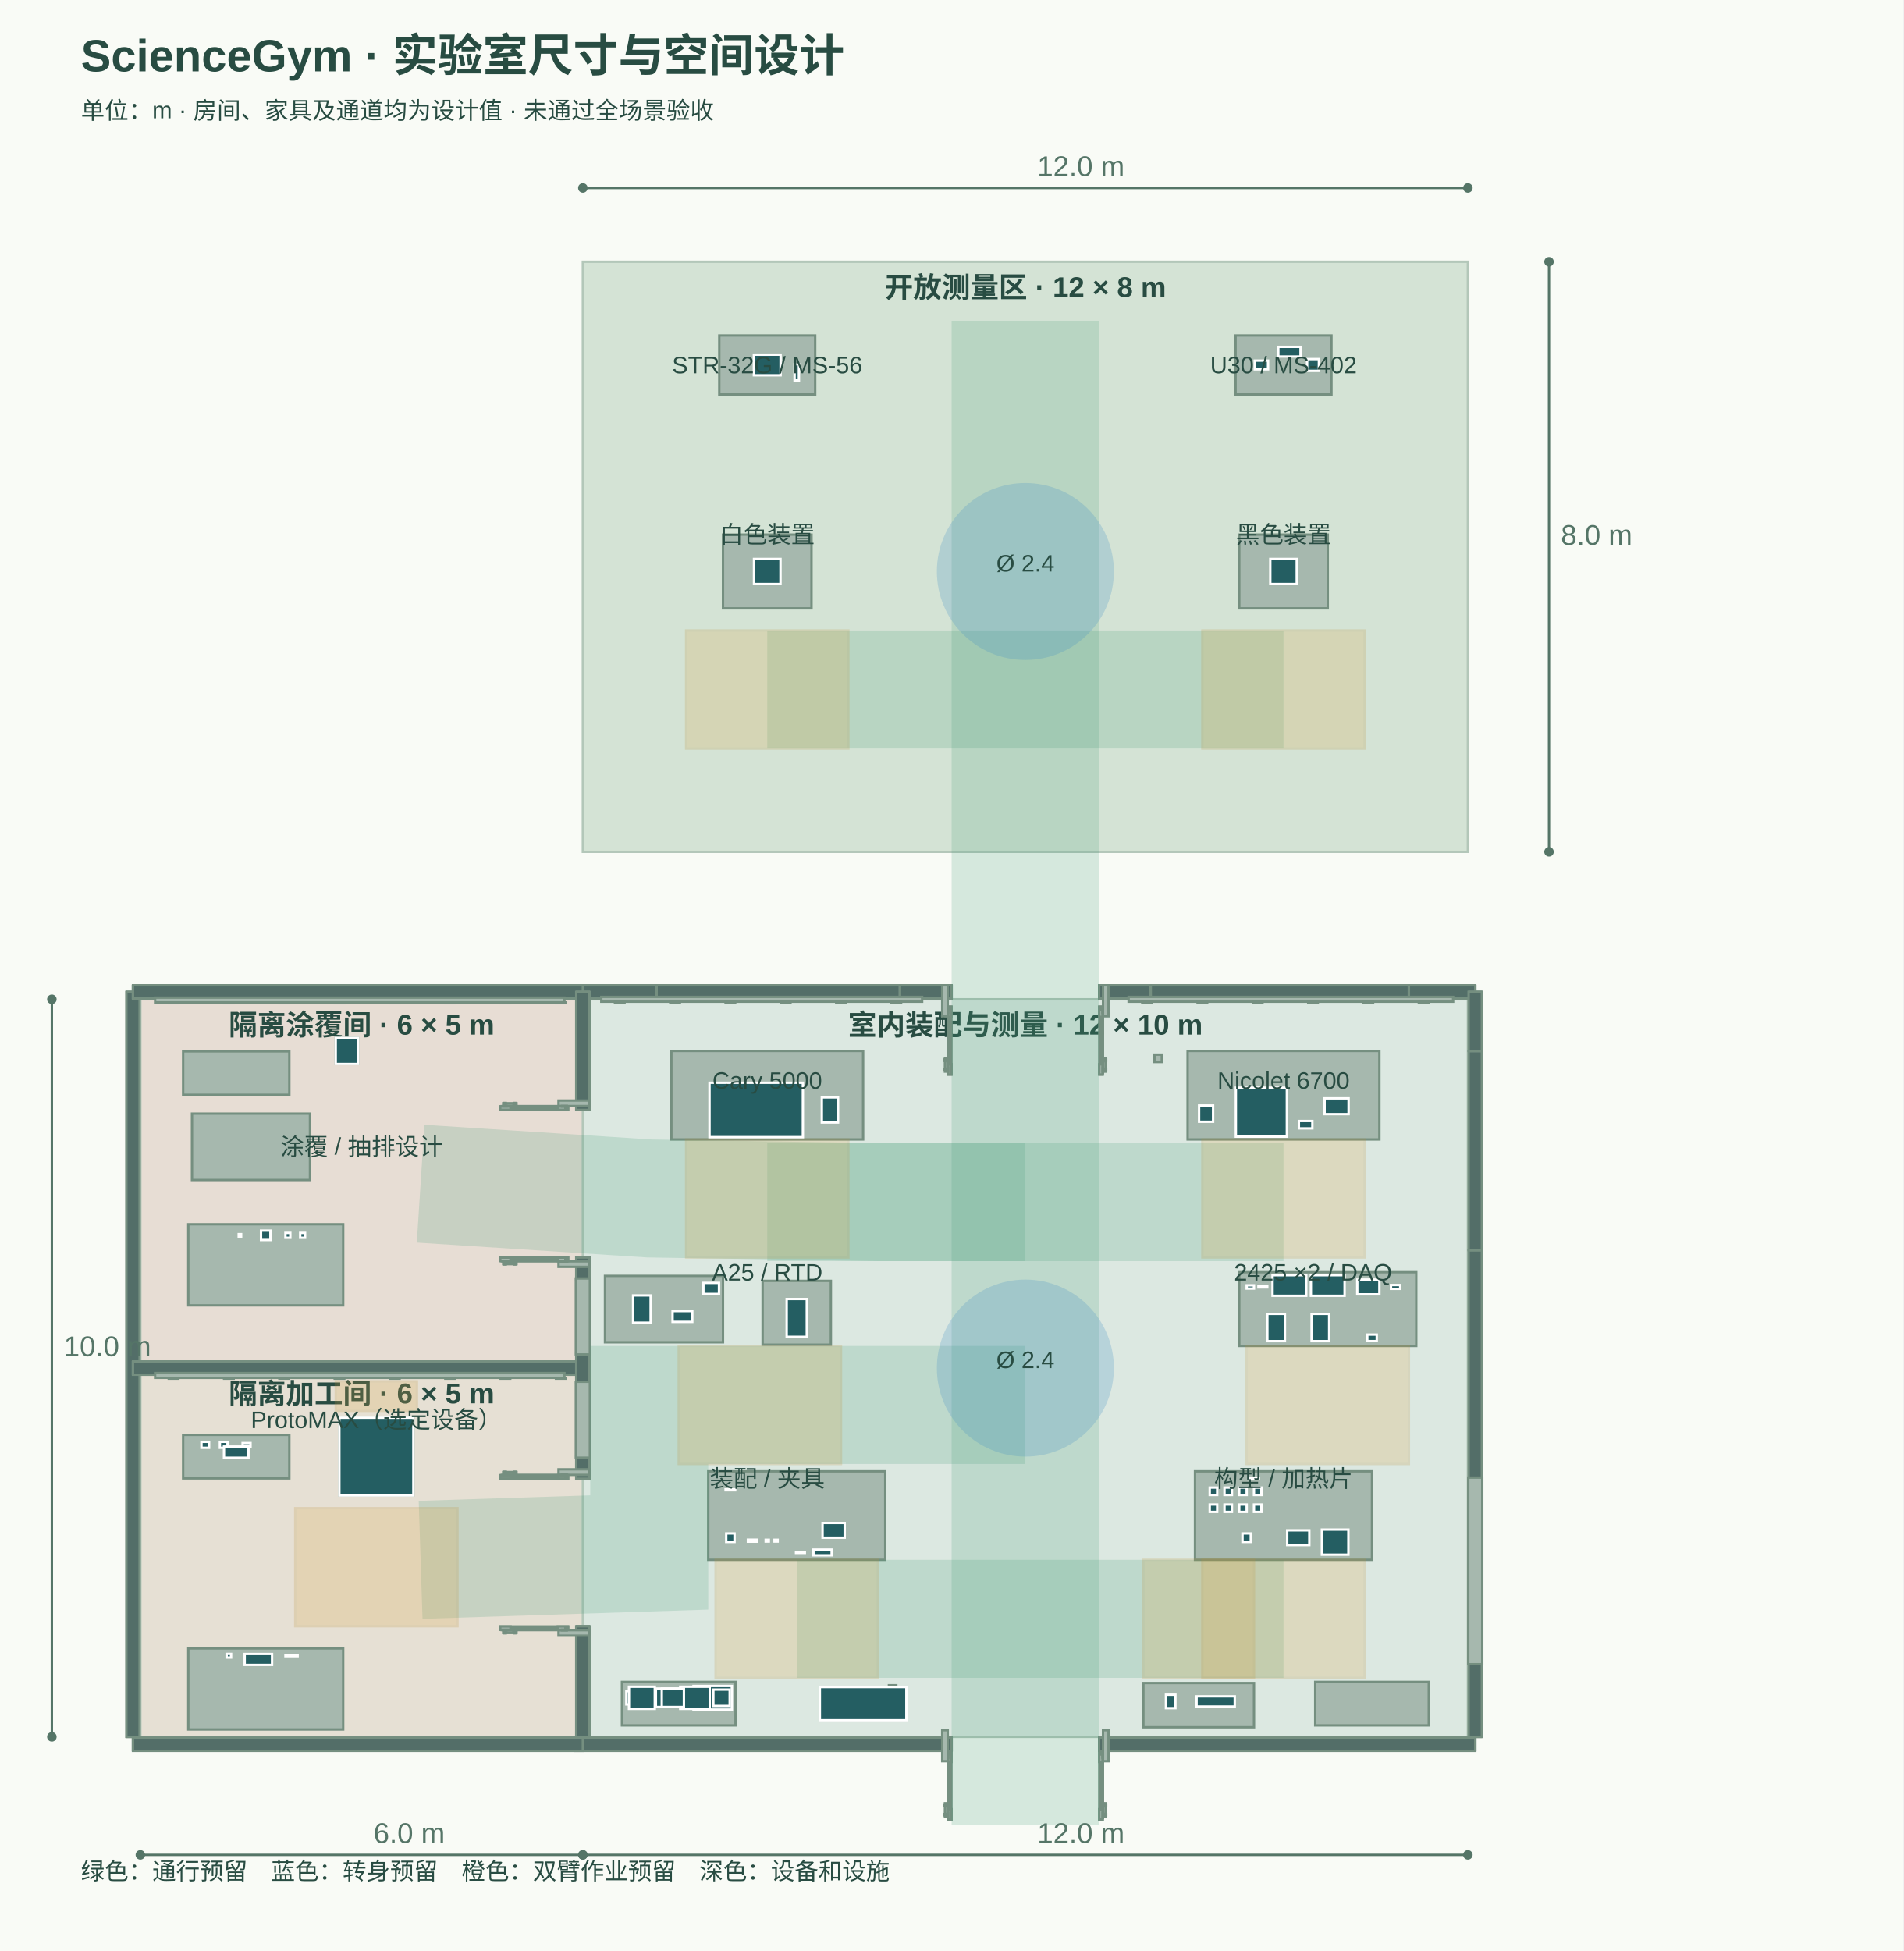
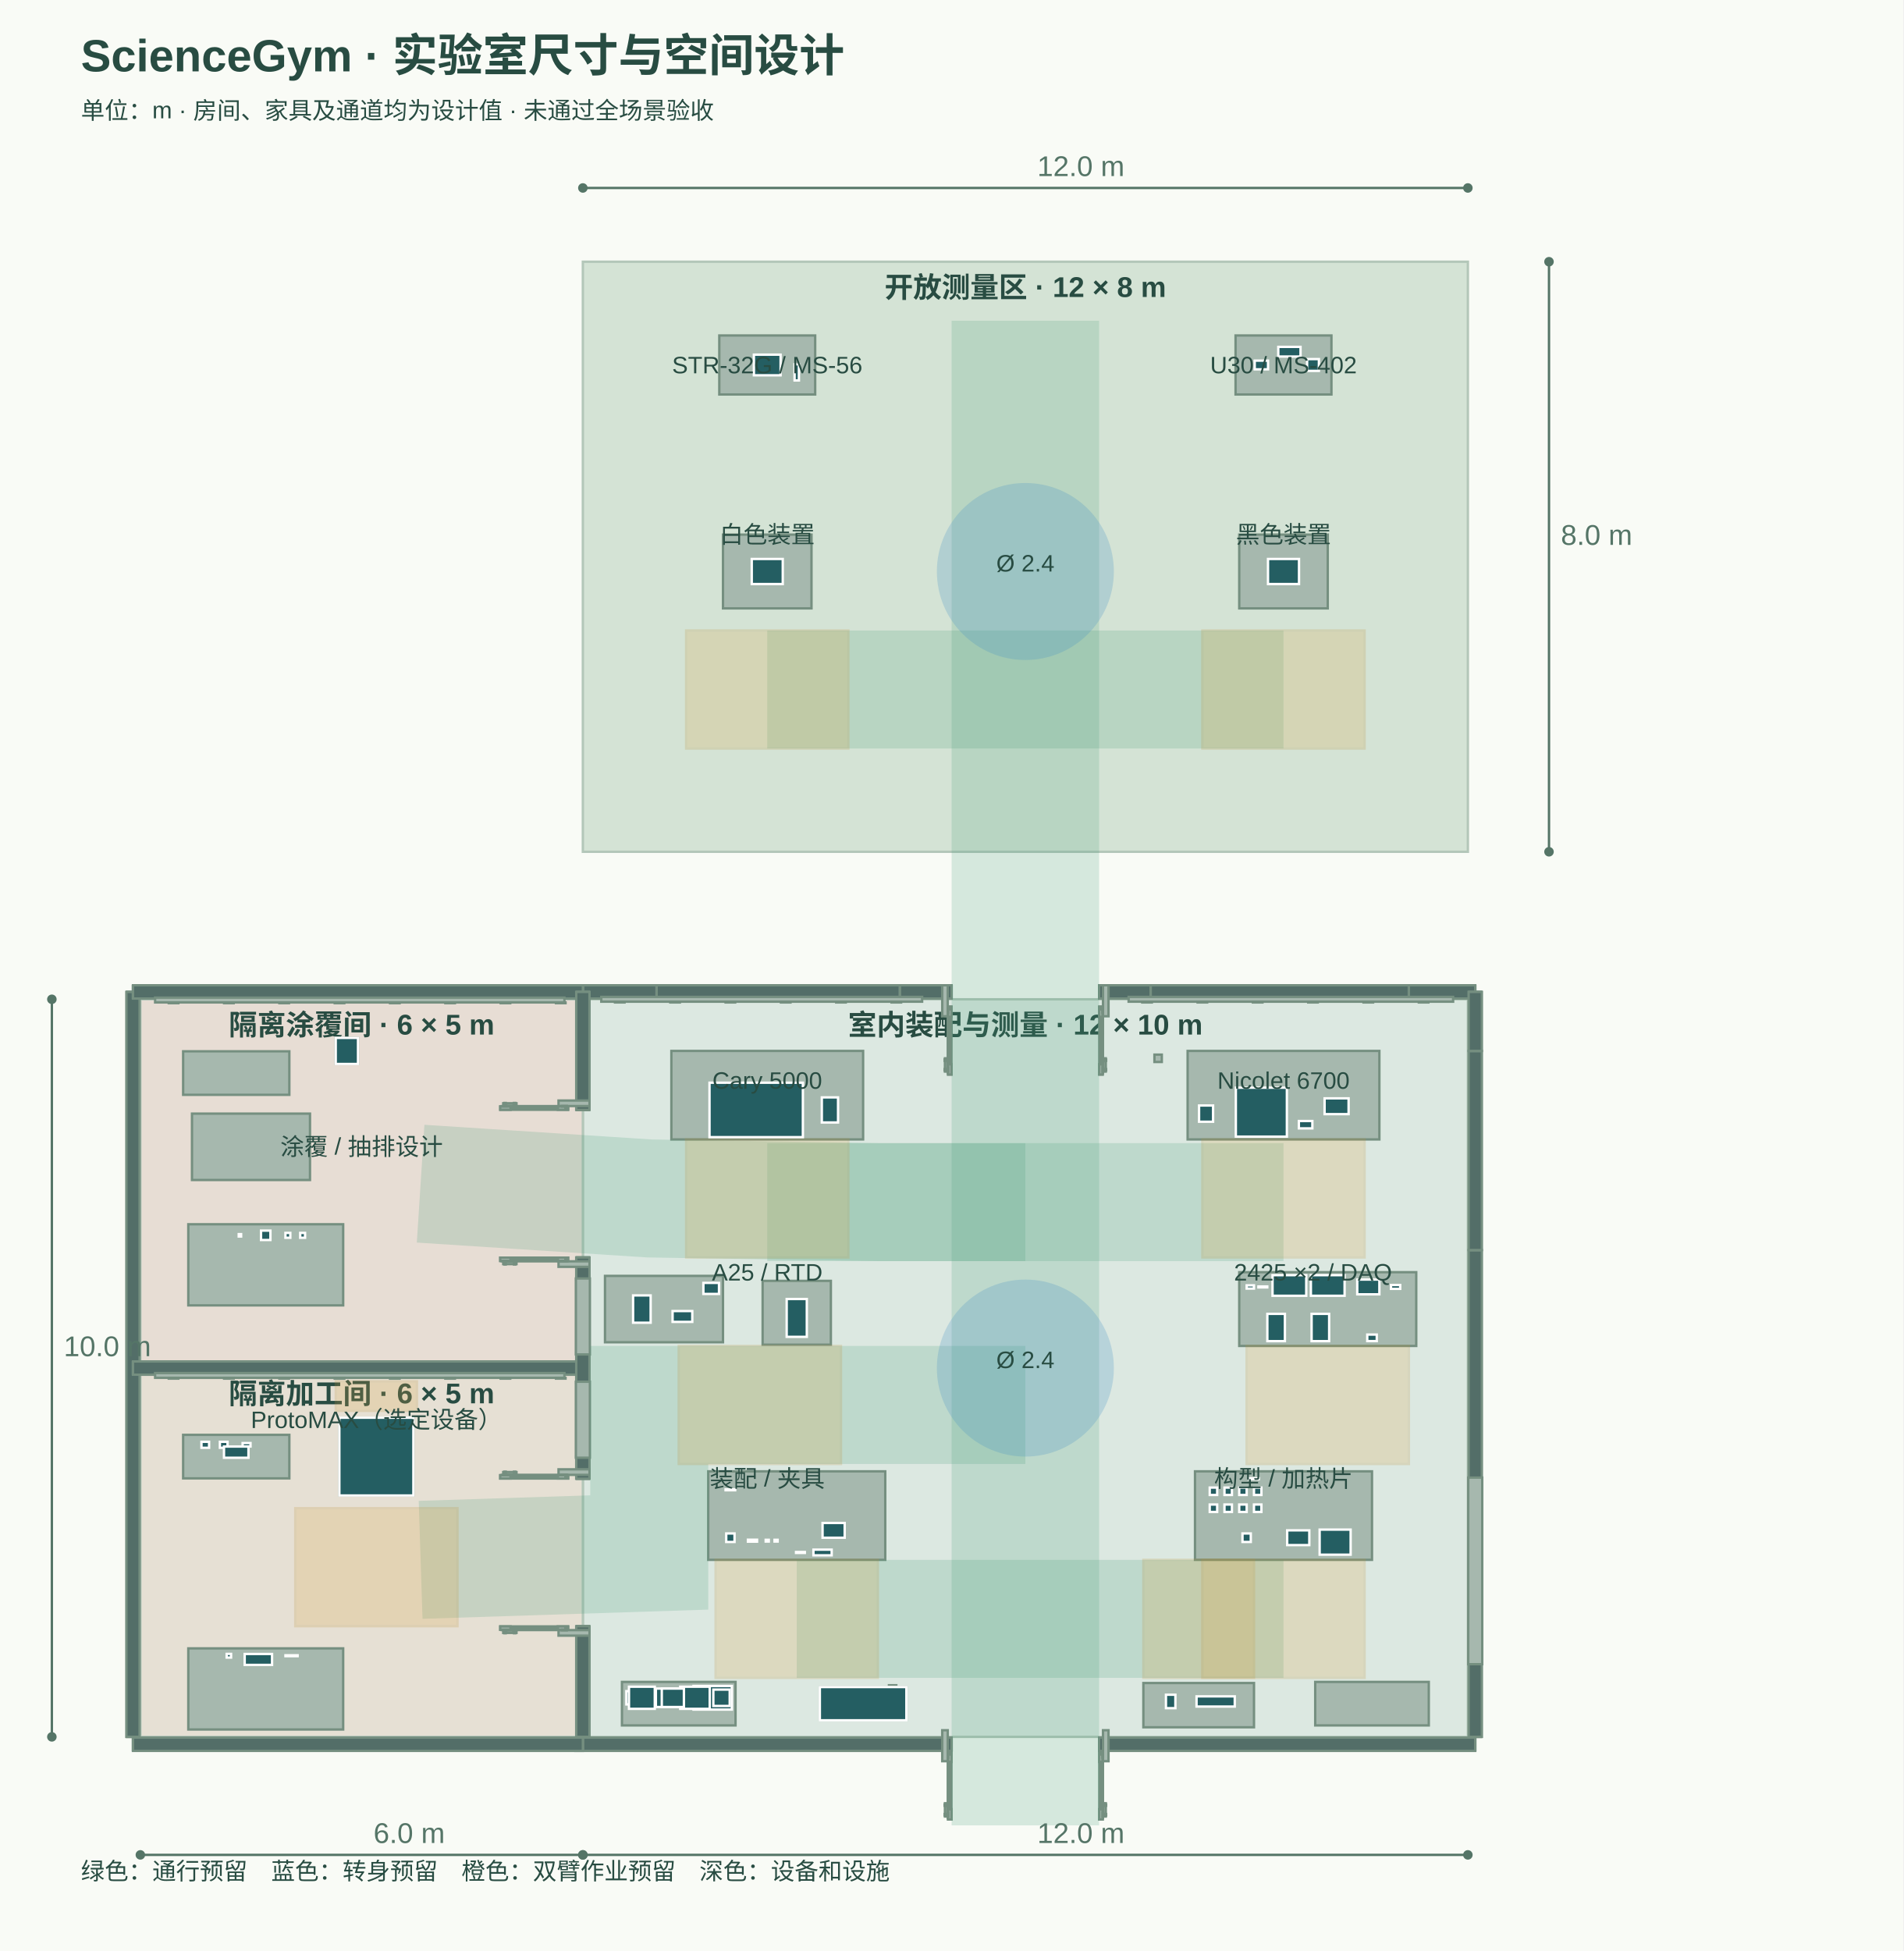
<svg xmlns="http://www.w3.org/2000/svg" width="800" height="820" viewBox="0 0 800 820">
  <rect width="800" height="820" fill="#f9fbf6" />
  <style>text{font-family:Arial,"Noto Sans CJK SC",sans-serif;fill:#284c42} .small{font-size:10px}.label{font-size:12px;font-weight:600}.dim{font-size:12px;fill:#557567}</style>
  <text x="34" y="30" font-size="19" font-weight="600">ScienceGym · 实验室尺寸与空间设计</text>
  <text x="34" y="50" class="small">单位：m · 房间、家具及通道均为设计值 · 未通过全场景验收</text>
  <rect x="245.00" y="420.00" width="372.00" height="310.00" fill="#dce8e1" stroke="#b3c7b9" opacity="1" />
  <text x="431.0" y="435" text-anchor="middle" class="label">室内装配与测量 · 12 × 10 m</text>
  <rect x="59.00" y="575.00" width="186.00" height="155.00" fill="#e6e0d4" stroke="#b3c7b9" opacity="1" />
  <text x="152.0" y="590" text-anchor="middle" class="label">隔离加工间 · 6 × 5 m</text>
  <rect x="59.00" y="420.00" width="186.00" height="155.00" fill="#e7ddd4" stroke="#b3c7b9" opacity="1" />
  <text x="152.0" y="435" text-anchor="middle" class="label">隔离涂覆间 · 6 × 5 m</text>
  <rect x="245.00" y="110.00" width="372.00" height="248.00" fill="#d4e3d5" stroke="#b3c7b9" opacity="1" />
  <text x="431.0" y="125" text-anchor="middle" class="label">开放测量区 · 12 × 8 m</text>
  <rect x="241.90" y="730.62" width="158.10" height="4.96" fill="#536e68" stroke="#758f80" opacity="1" />
  <rect x="241.90" y="730.62" width="158.10" height="4.96" fill="#536e68" stroke="#758f80" opacity="1" />
  <rect x="241.90" y="730.31" width="158.10" height="5.58" fill="#536e68" stroke="#758f80" opacity="1" />
  <rect x="462.00" y="730.62" width="158.10" height="4.96" fill="#536e68" stroke="#758f80" opacity="1" />
  <rect x="462.00" y="730.62" width="158.10" height="4.96" fill="#536e68" stroke="#758f80" opacity="1" />
  <rect x="462.00" y="730.31" width="158.10" height="5.58" fill="#536e68" stroke="#758f80" opacity="1" />
  <rect x="245.00" y="414.42" width="31.00" height="4.96" fill="#536e68" stroke="#758f80" opacity="1" />
  <rect x="245.00" y="414.42" width="31.00" height="4.96" fill="#536e68" stroke="#758f80" opacity="1" />
  <rect x="245.00" y="414.11" width="31.00" height="5.58" fill="#536e68" stroke="#758f80" opacity="1" />
  <rect x="276.00" y="414.42" width="102.30" height="4.96" fill="#536e68" stroke="#758f80" opacity="1" />
  <rect x="276.00" y="414.42" width="102.30" height="4.96" fill="#536e68" stroke="#758f80" opacity="1" />
  <rect x="276.00" y="414.11" width="102.30" height="5.58" fill="#536e68" stroke="#758f80" opacity="1" />
  <rect x="378.30" y="414.42" width="21.70" height="4.96" fill="#536e68" stroke="#758f80" opacity="1" />
  <rect x="378.30" y="414.42" width="21.70" height="4.96" fill="#536e68" stroke="#758f80" opacity="1" />
  <rect x="378.30" y="414.11" width="21.70" height="5.58" fill="#536e68" stroke="#758f80" opacity="1" />
  <rect x="462.00" y="414.42" width="21.70" height="4.96" fill="#536e68" stroke="#758f80" opacity="1" />
  <rect x="462.00" y="414.42" width="21.70" height="4.96" fill="#536e68" stroke="#758f80" opacity="1" />
  <rect x="462.00" y="414.11" width="21.70" height="5.58" fill="#536e68" stroke="#758f80" opacity="1" />
  <rect x="483.70" y="414.42" width="108.50" height="4.96" fill="#536e68" stroke="#758f80" opacity="1" />
  <rect x="483.70" y="414.42" width="108.50" height="4.96" fill="#536e68" stroke="#758f80" opacity="1" />
  <rect x="483.70" y="414.11" width="108.50" height="5.58" fill="#536e68" stroke="#758f80" opacity="1" />
  <rect x="592.20" y="414.42" width="27.90" height="4.96" fill="#536e68" stroke="#758f80" opacity="1" />
  <rect x="592.20" y="414.42" width="27.90" height="4.96" fill="#536e68" stroke="#758f80" opacity="1" />
  <rect x="592.20" y="414.11" width="27.90" height="5.58" fill="#536e68" stroke="#758f80" opacity="1" />
  <rect x="617.62" y="699.00" width="4.96" height="31.00" fill="#536e68" stroke="#758f80" opacity="1" />
  <rect x="617.62" y="699.00" width="4.96" height="31.00" fill="#536e68" stroke="#758f80" opacity="1" />
  <rect x="617.31" y="699.00" width="5.58" height="31.00" fill="#536e68" stroke="#758f80" opacity="1" />
  <rect x="617.62" y="621.50" width="4.96" height="77.50" fill="#536e68" stroke="#758f80" opacity="1" />
  <rect x="617.62" y="621.50" width="4.96" height="77.50" fill="#536e68" stroke="#758f80" opacity="1" />
  <rect x="617.31" y="621.50" width="5.58" height="77.50" fill="#536e68" stroke="#758f80" opacity="1" />
  <rect x="617.62" y="525.40" width="4.96" height="96.10" fill="#536e68" stroke="#758f80" opacity="1" />
  <rect x="617.62" y="525.40" width="4.96" height="96.10" fill="#536e68" stroke="#758f80" opacity="1" />
  <rect x="617.31" y="525.40" width="5.58" height="96.10" fill="#536e68" stroke="#758f80" opacity="1" />
  <rect x="617.62" y="441.70" width="4.96" height="83.70" fill="#536e68" stroke="#758f80" opacity="1" />
  <rect x="617.62" y="441.70" width="4.96" height="83.70" fill="#536e68" stroke="#758f80" opacity="1" />
  <rect x="617.31" y="441.70" width="5.58" height="83.70" fill="#536e68" stroke="#758f80" opacity="1" />
  <rect x="617.62" y="416.90" width="4.96" height="24.80" fill="#536e68" stroke="#758f80" opacity="1" />
  <rect x="617.62" y="416.90" width="4.96" height="24.80" fill="#536e68" stroke="#758f80" opacity="1" />
  <rect x="617.31" y="416.90" width="5.58" height="24.80" fill="#536e68" stroke="#758f80" opacity="1" />
  <rect x="617.78" y="621.50" width="4.65" height="77.50" fill="#a6b8ae" stroke="#758f80" opacity="1" />
  <rect x="617.78" y="697.45" width="4.65" height="1.55" fill="#a6b8ae" stroke="#758f80" opacity="1" />
  <rect x="617.78" y="659.48" width="4.65" height="1.55" fill="#a6b8ae" stroke="#758f80" opacity="1" />
  <rect x="617.78" y="621.50" width="4.65" height="1.55" fill="#a6b8ae" stroke="#758f80" opacity="1" />
  <rect x="617.70" y="697.05" width="4.81" height="0.37" fill="#a6b8ae" stroke="#758f80" opacity="1" />
  <rect x="617.70" y="623.08" width="4.81" height="0.37" fill="#a6b8ae" stroke="#758f80" opacity="1" />
  <rect x="617.70" y="622.89" width="4.81" height="74.71" fill="#a6b8ae" stroke="#758f80" opacity="1" />
  <rect x="619.91" y="622.59" width="0.37" height="75.33" fill="#a6b8ae" stroke="#758f80" opacity="1" />
  <rect x="617.15" y="621.03" width="5.89" height="78.43" fill="#a6b8ae" stroke="#758f80" opacity="1" />
  <rect x="53.42" y="416.90" width="4.96" height="313.10" fill="#536e68" stroke="#758f80" opacity="1" />
  <rect x="53.42" y="416.90" width="4.96" height="313.10" fill="#536e68" stroke="#758f80" opacity="1" />
  <rect x="53.11" y="416.90" width="5.58" height="313.10" fill="#536e68" stroke="#758f80" opacity="1" />
  <rect x="55.90" y="730.62" width="189.10" height="4.96" fill="#536e68" stroke="#758f80" opacity="1" />
  <rect x="55.90" y="730.62" width="189.10" height="4.96" fill="#536e68" stroke="#758f80" opacity="1" />
  <rect x="55.90" y="730.31" width="189.10" height="5.58" fill="#536e68" stroke="#758f80" opacity="1" />
  <rect x="55.90" y="414.42" width="189.10" height="4.96" fill="#536e68" stroke="#758f80" opacity="1" />
  <rect x="55.90" y="414.42" width="189.10" height="4.96" fill="#536e68" stroke="#758f80" opacity="1" />
  <rect x="55.90" y="414.11" width="189.10" height="5.58" fill="#536e68" stroke="#758f80" opacity="1" />
  <rect x="55.90" y="572.52" width="189.10" height="4.96" fill="#536e68" stroke="#758f80" opacity="1" />
  <rect x="55.90" y="572.52" width="189.10" height="4.96" fill="#536e68" stroke="#758f80" opacity="1" />
  <rect x="55.90" y="572.21" width="189.10" height="5.58" fill="#536e68" stroke="#758f80" opacity="1" />
  <rect x="242.52" y="683.50" width="4.96" height="46.50" fill="#536e68" stroke="#758f80" opacity="1" />
  <rect x="242.52" y="683.50" width="4.96" height="46.50" fill="#536e68" stroke="#758f80" opacity="1" />
  <rect x="242.21" y="683.50" width="5.58" height="46.50" fill="#536e68" stroke="#758f80" opacity="1" />
  <rect x="242.52" y="612.20" width="4.96" height="9.30" fill="#536e68" stroke="#758f80" opacity="1" />
  <rect x="242.52" y="612.20" width="4.96" height="9.30" fill="#536e68" stroke="#758f80" opacity="1" />
  <rect x="242.21" y="612.20" width="5.58" height="9.30" fill="#536e68" stroke="#758f80" opacity="1" />
  <rect x="242.52" y="581.20" width="4.96" height="31.00" fill="#536e68" stroke="#758f80" opacity="1" />
  <rect x="242.52" y="581.20" width="4.96" height="31.00" fill="#536e68" stroke="#758f80" opacity="1" />
  <rect x="242.21" y="581.20" width="5.58" height="31.00" fill="#536e68" stroke="#758f80" opacity="1" />
  <rect x="242.52" y="568.80" width="4.96" height="12.40" fill="#536e68" stroke="#758f80" opacity="1" />
  <rect x="242.52" y="568.80" width="4.96" height="12.40" fill="#536e68" stroke="#758f80" opacity="1" />
  <rect x="242.21" y="568.80" width="5.58" height="12.40" fill="#536e68" stroke="#758f80" opacity="1" />
  <rect x="242.52" y="537.80" width="4.96" height="31.00" fill="#536e68" stroke="#758f80" opacity="1" />
  <rect x="242.52" y="537.80" width="4.96" height="31.00" fill="#536e68" stroke="#758f80" opacity="1" />
  <rect x="242.21" y="537.80" width="5.58" height="31.00" fill="#536e68" stroke="#758f80" opacity="1" />
  <rect x="242.52" y="528.50" width="4.96" height="9.30" fill="#536e68" stroke="#758f80" opacity="1" />
  <rect x="242.52" y="528.50" width="4.96" height="9.30" fill="#536e68" stroke="#758f80" opacity="1" />
  <rect x="242.21" y="528.50" width="5.58" height="9.30" fill="#536e68" stroke="#758f80" opacity="1" />
  <rect x="242.68" y="581.20" width="4.65" height="31.00" fill="#a6b8ae" stroke="#758f80" opacity="1" />
  <rect x="242.68" y="610.65" width="4.65" height="1.55" fill="#a6b8ae" stroke="#758f80" opacity="1" />
  <rect x="242.68" y="595.92" width="4.65" height="1.55" fill="#a6b8ae" stroke="#758f80" opacity="1" />
  <rect x="242.68" y="581.20" width="4.65" height="1.55" fill="#a6b8ae" stroke="#758f80" opacity="1" />
  <rect x="242.60" y="610.25" width="4.80" height="0.37" fill="#a6b8ae" stroke="#758f80" opacity="1" />
  <rect x="242.60" y="582.78" width="4.80" height="0.37" fill="#a6b8ae" stroke="#758f80" opacity="1" />
  <rect x="242.60" y="582.60" width="4.80" height="28.21" fill="#a6b8ae" stroke="#758f80" opacity="1" />
  <rect x="244.81" y="582.28" width="0.37" height="28.83" fill="#a6b8ae" stroke="#758f80" opacity="1" />
  <rect x="242.06" y="580.74" width="5.89" height="31.93" fill="#a6b8ae" stroke="#758f80" opacity="1" />
  <rect x="242.68" y="537.80" width="4.65" height="31.00" fill="#a6b8ae" stroke="#758f80" opacity="1" />
  <rect x="242.68" y="567.25" width="4.65" height="1.55" fill="#a6b8ae" stroke="#758f80" opacity="1" />
  <rect x="242.68" y="552.52" width="4.65" height="1.55" fill="#a6b8ae" stroke="#758f80" opacity="1" />
  <rect x="242.68" y="537.80" width="4.65" height="1.55" fill="#a6b8ae" stroke="#758f80" opacity="1" />
  <rect x="242.60" y="566.85" width="4.80" height="0.37" fill="#a6b8ae" stroke="#758f80" opacity="1" />
  <rect x="242.60" y="539.38" width="4.80" height="0.37" fill="#a6b8ae" stroke="#758f80" opacity="1" />
  <rect x="242.60" y="539.19" width="4.80" height="28.21" fill="#a6b8ae" stroke="#758f80" opacity="1" />
  <rect x="244.81" y="538.88" width="0.37" height="28.83" fill="#a6b8ae" stroke="#758f80" opacity="1" />
  <rect x="242.06" y="537.34" width="5.89" height="31.93" fill="#a6b8ae" stroke="#758f80" opacity="1" />
  <rect x="242.52" y="416.90" width="4.96" height="49.60" fill="#536e68" stroke="#758f80" opacity="1" />
  <rect x="242.52" y="416.90" width="4.96" height="49.60" fill="#536e68" stroke="#758f80" opacity="1" />
  <rect x="242.21" y="416.90" width="5.58" height="49.60" fill="#536e68" stroke="#758f80" opacity="1" />
  <rect x="396.05" y="727.21" width="2.32" height="13.02" fill="#a6b8ae" stroke="#758f80" opacity="1" />
  <rect x="398.53" y="736.20" width="1.39" height="28.52" fill="#a6b8ae" stroke="#758f80" opacity="1" />
  <rect x="398.53" y="760.38" width="1.39" height="4.34" fill="#a6b8ae" stroke="#758f80" opacity="1" />
  <rect x="398.53" y="736.20" width="1.39" height="4.34" fill="#a6b8ae" stroke="#758f80" opacity="1" />
  <rect x="399.04" y="740.54" width="0.37" height="19.84" fill="#a6b8ae" stroke="#758f80" opacity="1" />
  <rect x="398.64" y="736.60" width="0.74" height="0.74" fill="#a6b8ae" stroke="#758f80" opacity="1" />
  <rect x="398.39" y="736.74" width="0.12" height="2.01" fill="#a6b8ae" stroke="#758f80" opacity="1" />
  <rect x="398.64" y="736.60" width="0.74" height="0.74" fill="#a6b8ae" stroke="#758f80" opacity="1" />
  <rect x="398.39" y="736.74" width="0.12" height="2.01" fill="#a6b8ae" stroke="#758f80" opacity="1" />
  <rect x="397.19" y="757.90" width="1.09" height="5.58" fill="#a6b8ae" stroke="#758f80" opacity="1" />
  <rect x="398.30" y="757.99" width="0.19" height="1.36" fill="#a6b8ae" stroke="#758f80" opacity="1" />
  <rect x="397.06" y="758.40" width="1.24" height="0.56" fill="#a6b8ae" stroke="#758f80" opacity="1" />
  <rect x="398.30" y="762.02" width="0.19" height="1.36" fill="#a6b8ae" stroke="#758f80" opacity="1" />
  <rect x="397.06" y="762.43" width="1.24" height="0.56" fill="#a6b8ae" stroke="#758f80" opacity="1" />
  <rect x="398.39" y="736.82" width="0.12" height="27.28" fill="#a6b8ae" stroke="#758f80" opacity="1" />
  <rect x="463.63" y="727.21" width="2.32" height="13.02" fill="#a6b8ae" stroke="#758f80" opacity="1" />
  <rect x="462.08" y="736.20" width="1.39" height="28.52" fill="#a6b8ae" stroke="#758f80" opacity="1" />
  <rect x="462.08" y="760.38" width="1.39" height="4.34" fill="#a6b8ae" stroke="#758f80" opacity="1" />
  <rect x="462.08" y="736.20" width="1.39" height="4.34" fill="#a6b8ae" stroke="#758f80" opacity="1" />
  <rect x="462.59" y="740.54" width="0.37" height="19.84" fill="#a6b8ae" stroke="#758f80" opacity="1" />
  <rect x="462.62" y="736.60" width="0.74" height="0.74" fill="#a6b8ae" stroke="#758f80" opacity="1" />
  <rect x="463.49" y="736.74" width="0.12" height="2.01" fill="#a6b8ae" stroke="#758f80" opacity="1" />
  <rect x="462.62" y="736.60" width="0.74" height="0.74" fill="#a6b8ae" stroke="#758f80" opacity="1" />
  <rect x="463.49" y="736.74" width="0.12" height="2.01" fill="#a6b8ae" stroke="#758f80" opacity="1" />
  <rect x="463.72" y="757.90" width="1.09" height="5.58" fill="#a6b8ae" stroke="#758f80" opacity="1" />
  <rect x="463.52" y="757.99" width="0.19" height="1.36" fill="#a6b8ae" stroke="#758f80" opacity="1" />
  <rect x="463.71" y="758.40" width="1.24" height="0.56" fill="#a6b8ae" stroke="#758f80" opacity="1" />
  <rect x="463.52" y="762.02" width="0.19" height="1.36" fill="#a6b8ae" stroke="#758f80" opacity="1" />
  <rect x="463.71" y="762.43" width="1.24" height="0.56" fill="#a6b8ae" stroke="#758f80" opacity="1" />
  <rect x="463.49" y="736.82" width="0.12" height="27.28" fill="#a6b8ae" stroke="#758f80" opacity="1" />
  <rect x="396.05" y="414.11" width="2.32" height="13.02" fill="#a6b8ae" stroke="#758f80" opacity="1" />
  <rect x="398.53" y="423.10" width="1.39" height="28.52" fill="#a6b8ae" stroke="#758f80" opacity="1" />
  <rect x="398.53" y="447.28" width="1.39" height="4.34" fill="#a6b8ae" stroke="#758f80" opacity="1" />
  <rect x="398.53" y="423.10" width="1.39" height="4.34" fill="#a6b8ae" stroke="#758f80" opacity="1" />
  <rect x="399.04" y="427.44" width="0.37" height="19.84" fill="#a6b8ae" stroke="#758f80" opacity="1" />
  <rect x="398.64" y="423.50" width="0.74" height="0.74" fill="#a6b8ae" stroke="#758f80" opacity="1" />
  <rect x="398.39" y="423.64" width="0.12" height="2.02" fill="#a6b8ae" stroke="#758f80" opacity="1" />
  <rect x="398.64" y="423.50" width="0.74" height="0.74" fill="#a6b8ae" stroke="#758f80" opacity="1" />
  <rect x="398.39" y="423.64" width="0.12" height="2.02" fill="#a6b8ae" stroke="#758f80" opacity="1" />
  <rect x="397.19" y="444.80" width="1.09" height="5.58" fill="#a6b8ae" stroke="#758f80" opacity="1" />
  <rect x="398.30" y="444.89" width="0.19" height="1.36" fill="#a6b8ae" stroke="#758f80" opacity="1" />
  <rect x="397.06" y="445.30" width="1.24" height="0.56" fill="#a6b8ae" stroke="#758f80" opacity="1" />
  <rect x="398.30" y="448.92" width="0.19" height="1.36" fill="#a6b8ae" stroke="#758f80" opacity="1" />
  <rect x="397.06" y="449.33" width="1.24" height="0.56" fill="#a6b8ae" stroke="#758f80" opacity="1" />
  <rect x="398.39" y="423.72" width="0.12" height="27.28" fill="#a6b8ae" stroke="#758f80" opacity="1" />
  <rect x="463.63" y="414.11" width="2.32" height="13.02" fill="#a6b8ae" stroke="#758f80" opacity="1" />
  <rect x="462.08" y="423.10" width="1.39" height="28.52" fill="#a6b8ae" stroke="#758f80" opacity="1" />
  <rect x="462.08" y="447.28" width="1.39" height="4.34" fill="#a6b8ae" stroke="#758f80" opacity="1" />
  <rect x="462.08" y="423.10" width="1.39" height="4.34" fill="#a6b8ae" stroke="#758f80" opacity="1" />
  <rect x="462.59" y="427.44" width="0.37" height="19.84" fill="#a6b8ae" stroke="#758f80" opacity="1" />
  <rect x="462.62" y="423.50" width="0.74" height="0.74" fill="#a6b8ae" stroke="#758f80" opacity="1" />
  <rect x="463.49" y="423.64" width="0.12" height="2.02" fill="#a6b8ae" stroke="#758f80" opacity="1" />
  <rect x="462.62" y="423.50" width="0.74" height="0.74" fill="#a6b8ae" stroke="#758f80" opacity="1" />
  <rect x="463.49" y="423.64" width="0.12" height="2.02" fill="#a6b8ae" stroke="#758f80" opacity="1" />
  <rect x="463.72" y="444.80" width="1.09" height="5.58" fill="#a6b8ae" stroke="#758f80" opacity="1" />
  <rect x="463.52" y="444.89" width="0.19" height="1.36" fill="#a6b8ae" stroke="#758f80" opacity="1" />
  <rect x="463.71" y="445.30" width="1.24" height="0.56" fill="#a6b8ae" stroke="#758f80" opacity="1" />
  <rect x="463.52" y="448.92" width="0.19" height="1.36" fill="#a6b8ae" stroke="#758f80" opacity="1" />
  <rect x="463.71" y="449.33" width="1.24" height="0.56" fill="#a6b8ae" stroke="#758f80" opacity="1" />
  <rect x="463.49" y="423.72" width="0.12" height="27.28" fill="#a6b8ae" stroke="#758f80" opacity="1" />
  <rect x="234.77" y="685.13" width="13.02" height="2.33" fill="#a6b8ae" stroke="#758f80" opacity="1" />
  <rect x="210.28" y="683.58" width="28.52" height="1.39" fill="#a6b8ae" stroke="#758f80" opacity="1" />
  <rect x="210.28" y="683.58" width="4.34" height="1.39" fill="#a6b8ae" stroke="#758f80" opacity="1" />
  <rect x="234.46" y="683.58" width="4.34" height="1.39" fill="#a6b8ae" stroke="#758f80" opacity="1" />
  <rect x="214.62" y="684.09" width="19.84" height="0.37" fill="#a6b8ae" stroke="#758f80" opacity="1" />
  <rect x="237.65" y="684.12" width="0.74" height="0.74" fill="#a6b8ae" stroke="#758f80" opacity="1" />
  <rect x="236.24" y="684.99" width="2.01" height="0.12" fill="#a6b8ae" stroke="#758f80" opacity="1" />
  <rect x="237.65" y="684.12" width="0.74" height="0.74" fill="#a6b8ae" stroke="#758f80" opacity="1" />
  <rect x="236.24" y="684.99" width="2.01" height="0.12" fill="#a6b8ae" stroke="#758f80" opacity="1" />
  <rect x="211.52" y="685.22" width="5.58" height="1.09" fill="#a6b8ae" stroke="#758f80" opacity="1" />
  <rect x="215.64" y="685.02" width="1.36" height="0.19" fill="#a6b8ae" stroke="#758f80" opacity="1" />
  <rect x="216.05" y="685.21" width="0.56" height="1.24" fill="#a6b8ae" stroke="#758f80" opacity="1" />
  <rect x="211.61" y="685.02" width="1.36" height="0.19" fill="#a6b8ae" stroke="#758f80" opacity="1" />
  <rect x="212.02" y="685.21" width="0.56" height="1.24" fill="#a6b8ae" stroke="#758f80" opacity="1" />
  <rect x="210.90" y="684.99" width="27.28" height="0.12" fill="#a6b8ae" stroke="#758f80" opacity="1" />
  <rect x="234.77" y="617.55" width="13.02" height="2.33" fill="#a6b8ae" stroke="#758f80" opacity="1" />
  <rect x="210.28" y="620.03" width="28.52" height="1.39" fill="#a6b8ae" stroke="#758f80" opacity="1" />
  <rect x="210.28" y="620.03" width="4.34" height="1.39" fill="#a6b8ae" stroke="#758f80" opacity="1" />
  <rect x="234.46" y="620.03" width="4.34" height="1.39" fill="#a6b8ae" stroke="#758f80" opacity="1" />
  <rect x="214.62" y="620.54" width="19.84" height="0.37" fill="#a6b8ae" stroke="#758f80" opacity="1" />
  <rect x="237.65" y="620.14" width="0.74" height="0.74" fill="#a6b8ae" stroke="#758f80" opacity="1" />
  <rect x="236.24" y="619.89" width="2.01" height="0.12" fill="#a6b8ae" stroke="#758f80" opacity="1" />
  <rect x="237.65" y="620.14" width="0.74" height="0.74" fill="#a6b8ae" stroke="#758f80" opacity="1" />
  <rect x="236.24" y="619.89" width="2.01" height="0.12" fill="#a6b8ae" stroke="#758f80" opacity="1" />
  <rect x="211.52" y="618.69" width="5.58" height="1.09" fill="#a6b8ae" stroke="#758f80" opacity="1" />
  <rect x="215.64" y="619.79" width="1.36" height="0.19" fill="#a6b8ae" stroke="#758f80" opacity="1" />
  <rect x="216.05" y="618.55" width="0.56" height="1.24" fill="#a6b8ae" stroke="#758f80" opacity="1" />
  <rect x="211.61" y="619.79" width="1.36" height="0.19" fill="#a6b8ae" stroke="#758f80" opacity="1" />
  <rect x="212.02" y="618.55" width="0.56" height="1.24" fill="#a6b8ae" stroke="#758f80" opacity="1" />
  <rect x="210.90" y="619.89" width="27.28" height="0.12" fill="#a6b8ae" stroke="#758f80" opacity="1" />
  <rect x="234.77" y="530.13" width="13.02" height="2.32" fill="#a6b8ae" stroke="#758f80" opacity="1" />
  <rect x="210.28" y="528.58" width="28.52" height="1.39" fill="#a6b8ae" stroke="#758f80" opacity="1" />
  <rect x="210.28" y="528.58" width="4.34" height="1.39" fill="#a6b8ae" stroke="#758f80" opacity="1" />
  <rect x="234.46" y="528.58" width="4.34" height="1.39" fill="#a6b8ae" stroke="#758f80" opacity="1" />
  <rect x="214.62" y="529.09" width="19.84" height="0.37" fill="#a6b8ae" stroke="#758f80" opacity="1" />
  <rect x="237.65" y="529.12" width="0.74" height="0.74" fill="#a6b8ae" stroke="#758f80" opacity="1" />
  <rect x="236.24" y="529.99" width="2.01" height="0.12" fill="#a6b8ae" stroke="#758f80" opacity="1" />
  <rect x="237.65" y="529.12" width="0.74" height="0.74" fill="#a6b8ae" stroke="#758f80" opacity="1" />
  <rect x="236.24" y="529.99" width="2.01" height="0.12" fill="#a6b8ae" stroke="#758f80" opacity="1" />
  <rect x="211.52" y="530.22" width="5.58" height="1.09" fill="#a6b8ae" stroke="#758f80" opacity="1" />
  <rect x="215.64" y="530.02" width="1.36" height="0.19" fill="#a6b8ae" stroke="#758f80" opacity="1" />
  <rect x="216.05" y="530.21" width="0.56" height="1.24" fill="#a6b8ae" stroke="#758f80" opacity="1" />
  <rect x="211.61" y="530.02" width="1.36" height="0.19" fill="#a6b8ae" stroke="#758f80" opacity="1" />
  <rect x="212.02" y="530.21" width="0.56" height="1.24" fill="#a6b8ae" stroke="#758f80" opacity="1" />
  <rect x="210.90" y="529.99" width="27.28" height="0.12" fill="#a6b8ae" stroke="#758f80" opacity="1" />
  <rect x="234.77" y="462.55" width="13.02" height="2.32" fill="#a6b8ae" stroke="#758f80" opacity="1" />
  <rect x="210.28" y="465.03" width="28.52" height="1.40" fill="#a6b8ae" stroke="#758f80" opacity="1" />
  <rect x="210.28" y="465.03" width="4.34" height="1.40" fill="#a6b8ae" stroke="#758f80" opacity="1" />
  <rect x="234.46" y="465.03" width="4.34" height="1.40" fill="#a6b8ae" stroke="#758f80" opacity="1" />
  <rect x="214.62" y="465.54" width="19.84" height="0.37" fill="#a6b8ae" stroke="#758f80" opacity="1" />
  <rect x="237.65" y="465.14" width="0.74" height="0.74" fill="#a6b8ae" stroke="#758f80" opacity="1" />
  <rect x="236.24" y="464.89" width="2.01" height="0.12" fill="#a6b8ae" stroke="#758f80" opacity="1" />
  <rect x="237.65" y="465.14" width="0.74" height="0.74" fill="#a6b8ae" stroke="#758f80" opacity="1" />
  <rect x="236.24" y="464.89" width="2.01" height="0.12" fill="#a6b8ae" stroke="#758f80" opacity="1" />
  <rect x="211.52" y="463.69" width="5.58" height="1.09" fill="#a6b8ae" stroke="#758f80" opacity="1" />
  <rect x="215.64" y="464.80" width="1.36" height="0.19" fill="#a6b8ae" stroke="#758f80" opacity="1" />
  <rect x="216.05" y="463.56" width="0.56" height="1.24" fill="#a6b8ae" stroke="#758f80" opacity="1" />
  <rect x="211.61" y="464.80" width="1.36" height="0.19" fill="#a6b8ae" stroke="#758f80" opacity="1" />
  <rect x="212.02" y="463.56" width="0.56" height="1.24" fill="#a6b8ae" stroke="#758f80" opacity="1" />
  <rect x="210.90" y="464.89" width="27.28" height="0.12" fill="#a6b8ae" stroke="#758f80" opacity="1" />
  <rect x="252.75" y="418.99" width="134.85" height="2.02" fill="#a6b8ae" stroke="#758f80" opacity="1" />
  <rect x="258.49" y="421.02" width="4.03" height="0.31" fill="#a6b8ae" stroke="#758f80" opacity="1" />
  <rect x="281.74" y="421.02" width="4.03" height="0.31" fill="#a6b8ae" stroke="#758f80" opacity="1" />
  <rect x="304.99" y="421.02" width="4.03" height="0.31" fill="#a6b8ae" stroke="#758f80" opacity="1" />
  <rect x="328.24" y="421.02" width="4.03" height="0.31" fill="#a6b8ae" stroke="#758f80" opacity="1" />
  <rect x="351.49" y="421.02" width="4.03" height="0.31" fill="#a6b8ae" stroke="#758f80" opacity="1" />
  <rect x="374.74" y="421.02" width="4.03" height="0.31" fill="#a6b8ae" stroke="#758f80" opacity="1" />
  <rect x="474.40" y="418.99" width="136.40" height="2.02" fill="#a6b8ae" stroke="#758f80" opacity="1" />
  <rect x="480.13" y="421.02" width="4.03" height="0.31" fill="#a6b8ae" stroke="#758f80" opacity="1" />
  <rect x="503.39" y="421.02" width="4.03" height="0.31" fill="#a6b8ae" stroke="#758f80" opacity="1" />
  <rect x="526.63" y="421.02" width="4.03" height="0.31" fill="#a6b8ae" stroke="#758f80" opacity="1" />
  <rect x="549.88" y="421.02" width="4.03" height="0.31" fill="#a6b8ae" stroke="#758f80" opacity="1" />
  <rect x="573.13" y="421.02" width="4.03" height="0.31" fill="#a6b8ae" stroke="#758f80" opacity="1" />
  <rect x="596.38" y="421.02" width="4.03" height="0.31" fill="#a6b8ae" stroke="#758f80" opacity="1" />
  <rect x="65.20" y="577.09" width="172.05" height="2.01" fill="#a6b8ae" stroke="#758f80" opacity="1" />
  <rect x="70.94" y="579.12" width="4.03" height="0.31" fill="#a6b8ae" stroke="#758f80" opacity="1" />
  <rect x="94.19" y="579.12" width="4.03" height="0.31" fill="#a6b8ae" stroke="#758f80" opacity="1" />
  <rect x="117.43" y="579.12" width="4.03" height="0.31" fill="#a6b8ae" stroke="#758f80" opacity="1" />
  <rect x="140.69" y="579.12" width="4.03" height="0.31" fill="#a6b8ae" stroke="#758f80" opacity="1" />
  <rect x="163.94" y="579.12" width="4.03" height="0.31" fill="#a6b8ae" stroke="#758f80" opacity="1" />
  <rect x="187.19" y="579.12" width="4.03" height="0.31" fill="#a6b8ae" stroke="#758f80" opacity="1" />
  <rect x="210.44" y="579.12" width="4.03" height="0.31" fill="#a6b8ae" stroke="#758f80" opacity="1" />
  <rect x="233.69" y="579.12" width="4.03" height="0.31" fill="#a6b8ae" stroke="#758f80" opacity="1" />
  <rect x="65.20" y="419.30" width="172.05" height="2.02" fill="#a6b8ae" stroke="#758f80" opacity="1" />
  <rect x="70.94" y="421.33" width="4.03" height="0.31" fill="#a6b8ae" stroke="#758f80" opacity="1" />
  <rect x="94.19" y="421.33" width="4.03" height="0.31" fill="#a6b8ae" stroke="#758f80" opacity="1" />
  <rect x="117.43" y="421.33" width="4.03" height="0.31" fill="#a6b8ae" stroke="#758f80" opacity="1" />
  <rect x="140.69" y="421.33" width="4.03" height="0.31" fill="#a6b8ae" stroke="#758f80" opacity="1" />
  <rect x="163.94" y="421.33" width="4.03" height="0.31" fill="#a6b8ae" stroke="#758f80" opacity="1" />
  <rect x="187.19" y="421.33" width="4.03" height="0.31" fill="#a6b8ae" stroke="#758f80" opacity="1" />
  <rect x="210.44" y="421.33" width="4.03" height="0.31" fill="#a6b8ae" stroke="#758f80" opacity="1" />
  <rect x="233.69" y="421.33" width="4.03" height="0.31" fill="#a6b8ae" stroke="#758f80" opacity="1" />
  <rect x="282.20" y="441.70" width="80.60" height="37.20" fill="#a6b8ae" stroke="#758f80" opacity="1" />
  <rect x="499.20" y="441.70" width="80.60" height="37.20" fill="#a6b8ae" stroke="#758f80" opacity="1" />
  <rect x="297.70" y="618.40" width="74.40" height="37.20" fill="#a6b8ae" stroke="#758f80" opacity="1" />
  <rect x="502.30" y="618.40" width="74.40" height="37.20" fill="#a6b8ae" stroke="#758f80" opacity="1" />
  <rect x="254.30" y="536.25" width="49.60" height="27.90" fill="#a6b8ae" stroke="#758f80" opacity="1" />
  <rect x="322.50" y="540.90" width="24.80" height="21.70" fill="#a6b8ae" stroke="#758f80" opacity="1" />
  <rect x="520.90" y="534.70" width="74.40" height="31.00" fill="#a6b8ae" stroke="#758f80" opacity="1" />
  <rect x="480.60" y="707.37" width="46.50" height="18.60" fill="#a6b8ae" stroke="#758f80" opacity="1" />
  <rect x="79.15" y="692.80" width="65.10" height="34.10" fill="#a6b8ae" stroke="#758f80" opacity="1" />
  <rect x="79.15" y="514.55" width="65.10" height="34.10" fill="#a6b8ae" stroke="#758f80" opacity="1" />
  <rect x="303.90" y="224.70" width="37.20" height="31.00" fill="#a6b8ae" stroke="#758f80" opacity="1" />
  <rect x="520.90" y="224.70" width="37.20" height="31.00" fill="#a6b8ae" stroke="#758f80" opacity="1" />
  <rect x="519.35" y="141.00" width="40.30" height="24.80" fill="#a6b8ae" stroke="#758f80" opacity="1" />
  <rect x="302.35" y="141.00" width="40.30" height="24.80" fill="#a6b8ae" stroke="#758f80" opacity="1" />
  <rect x="261.43" y="706.90" width="47.74" height="18.29" fill="#a6b8ae" stroke="#758f80" opacity="1" />
  <rect x="552.83" y="706.90" width="47.74" height="18.29" fill="#a6b8ae" stroke="#758f80" opacity="1" />
  <rect x="76.98" y="603.06" width="44.64" height="18.29" fill="#a6b8ae" stroke="#758f80" opacity="1" />
  <rect x="76.98" y="441.86" width="44.64" height="18.29" fill="#a6b8ae" stroke="#758f80" opacity="1" />
  <rect x="80.70" y="468.05" width="49.60" height="27.90" fill="#a6b8ae" stroke="#758f80" opacity="1" />
  <rect x="373.65" y="708.30" width="3.10" height="3.10" fill="#a6b8ae" stroke="#758f80" opacity="1" />
  <rect x="485.25" y="443.25" width="3.10" height="3.10" fill="#a6b8ae" stroke="#758f80" opacity="1" />
  <rect x="320.56" y="538.34" width="28.68" height="26.82" fill="#a6b8ae" stroke="#758f80" opacity="1" />
  <rect x="344.61" y="709.06" width="36.38" height="13.98" fill="#a6b8ae" stroke="#758f80" opacity="1" />
  <rect x="141.12" y="436.22" width="9.36" height="10.96" fill="#a6b8ae" stroke="#758f80" opacity="1" />
  <rect x="142.64" y="595.85" width="31.12" height="32.70" fill="#a6b8ae" stroke="#758f80" opacity="1" />
  <polyline points="431,767.2 431,395.2" fill="none" stroke="#459c79" stroke-width="62.0" opacity=".20" />
  <polyline points="431,395.2 431,134.8" fill="none" stroke="#459c79" stroke-width="62.0" opacity=".20" />
  <polyline points="334.9,680.4 431,680.4 539.5,680.4" fill="none" stroke="#459c79" stroke-width="49.6" opacity=".20" />
  <polyline points="322.5,505.25 431,505.25 539.5,505.25" fill="none" stroke="#459c79" stroke-width="49.6" opacity=".20" />
  <polyline points="431,590.5 272.9,590.5 272.9,652.5 176.8,655.6" fill="none" stroke="#459c79" stroke-width="49.6" opacity=".20" />
  <polyline points="431,505.25 369,505.25 272.9,503.7 176.8,497.5" fill="none" stroke="#459c79" stroke-width="49.6" opacity=".20" />
  <polyline points="322.5,289.8 431,289.8 539.5,289.8" fill="none" stroke="#459c79" stroke-width="49.6" opacity=".20" />
  <circle cx="431" cy="575" r="37.2" fill="#428fc4" opacity=".24" />
  <text x="431" y="575" class="small" text-anchor="middle">Ø 2.4</text>
  <circle cx="431" cy="240.2" r="37.2" fill="#428fc4" opacity=".24" />
  <text x="431" y="240.2" class="small" text-anchor="middle">Ø 2.4</text>
  <rect x="124.10" y="633.90" width="68.20" height="49.60" fill="#daa644" stroke="#bd9139" opacity="0.22" />
  <rect x="141.15" y="580.58" width="34.10" height="12.40" fill="#daa644" stroke="#bd9139" opacity="0.22" />
  <rect x="480.60" y="655.60" width="46.50" height="49.60" fill="#daa644" stroke="#bd9139" opacity="0.22" />
  <rect x="300.80" y="655.60" width="68.20" height="49.60" fill="#daa644" stroke="#bd9139" opacity="0.22" />
  <rect x="505.40" y="655.60" width="68.20" height="49.60" fill="#daa644" stroke="#bd9139" opacity="0.22" />
  <rect x="288.40" y="478.90" width="68.20" height="49.60" fill="#daa644" stroke="#bd9139" opacity="0.22" />
  <rect x="505.40" y="478.90" width="68.20" height="49.60" fill="#daa644" stroke="#bd9139" opacity="0.22" />
  <rect x="285.30" y="565.70" width="68.20" height="49.60" fill="#daa644" stroke="#bd9139" opacity="0.22" />
  <rect x="524.00" y="565.70" width="68.20" height="49.60" fill="#daa644" stroke="#bd9139" opacity="0.22" />
  <rect x="288.40" y="265.00" width="68.20" height="49.60" fill="#daa644" stroke="#bd9139" opacity="0.22" />
  <rect x="505.40" y="265.00" width="68.20" height="49.60" fill="#daa644" stroke="#bd9139" opacity="0.22" />
  <rect x="298.23" y="455.06" width="39.25" height="22.88" fill="#245e62" stroke="#fff" opacity="1" />
  <rect x="345.44" y="461.23" width="6.82" height="10.54" fill="#245e62" stroke="#fff" opacity="1" />
  <rect x="519.47" y="457.15" width="21.45" height="20.57" fill="#245e62" stroke="#fff" opacity="1" />
  <rect x="556.77" y="461.63" width="10.09" height="6.64" fill="#245e62" stroke="#fff" opacity="1" />
  <rect x="330.67" y="545.97" width="8.46" height="15.90" fill="#245e62" stroke="#fff" opacity="1" />
  <rect x="266.11" y="544.46" width="7.38" height="11.47" fill="#245e62" stroke="#fff" opacity="1" />
  <rect x="282.71" y="551.03" width="8.28" height="4.55" fill="#245e62" stroke="#fff" opacity="1" />
  <rect x="532.71" y="552.21" width="7.38" height="11.47" fill="#245e62" stroke="#fff" opacity="1" />
  <rect x="551.31" y="552.21" width="7.38" height="11.47" fill="#245e62" stroke="#fff" opacity="1" />
  <rect x="574.71" y="560.92" width="3.99" height="2.74" fill="#245e62" stroke="#fff" opacity="1" />
  <rect x="522.26" y="644.51" width="3.49" height="3.57" fill="#245e62" stroke="#fff" opacity="1" />
  <rect x="305.26" y="644.51" width="3.49" height="3.57" fill="#245e62" stroke="#fff" opacity="1" />
  <rect x="504.01" y="464.64" width="5.89" height="6.82" fill="#245e62" stroke="#fff" opacity="1" />
  <rect x="545.96" y="471.15" width="5.67" height="3.10" fill="#245e62" stroke="#fff" opacity="1" />
  <rect x="508.49" y="632.35" width="3.13" height="3.11" fill="#245e62" stroke="#fff" opacity="1" />
  <rect x="514.69" y="632.35" width="3.13" height="3.11" fill="#245e62" stroke="#fff" opacity="1" />
  <rect x="520.89" y="632.35" width="3.13" height="3.11" fill="#245e62" stroke="#fff" opacity="1" />
  <rect x="527.09" y="632.35" width="3.13" height="3.11" fill="#245e62" stroke="#fff" opacity="1" />
  <rect x="508.49" y="625.22" width="3.13" height="3.11" fill="#245e62" stroke="#fff" opacity="1" />
  <rect x="514.69" y="625.22" width="3.13" height="3.11" fill="#245e62" stroke="#fff" opacity="1" />
  <rect x="520.89" y="625.22" width="3.13" height="3.11" fill="#245e62" stroke="#fff" opacity="1" />
  <rect x="527.09" y="625.22" width="3.13" height="3.11" fill="#245e62" stroke="#fff" opacity="1" />
-   <rect x="316.94" y="234.93" width="11.13" height="10.54" fill="#245e62" stroke="#fff" opacity="1" />
-   <rect x="533.94" y="234.93" width="11.13" height="10.54" fill="#245e62" stroke="#fff" opacity="1" />
-   <rect x="555.64" y="642.89" width="11.13" height="10.54" fill="#245e62" stroke="#fff" opacity="1" />
+   <rect x="315.99" y="234.93" width="13.03" height="10.54" fill="#245e62" stroke="#fff" opacity="1" />
+   <rect x="532.99" y="234.93" width="13.03" height="10.54" fill="#245e62" stroke="#fff" opacity="1" />
+   <rect x="554.69" y="642.89" width="13.03" height="10.54" fill="#245e62" stroke="#fff" opacity="1" />
  <rect x="84.68" y="605.98" width="3.21" height="2.52" fill="#245e62" stroke="#fff" opacity="1" />
  <rect x="92.43" y="605.98" width="3.21" height="2.52" fill="#245e62" stroke="#fff" opacity="1" />
  <rect x="101.98" y="606.51" width="3.32" height="1.46" fill="#245e62" stroke="#fff" opacity="1" />
  <rect x="316.89" y="149.06" width="11.22" height="8.68" fill="#245e62" stroke="#fff" opacity="1" />
  <rect x="333.99" y="153.10" width="1.83" height="6.80" fill="#245e62" stroke="#fff" opacity="1" />
  <rect x="549.42" y="150.92" width="4.96" height="4.96" fill="#245e62" stroke="#fff" opacity="1" />
  <rect x="527.40" y="151.57" width="5.60" height="3.66" fill="#245e62" stroke="#fff" opacity="1" />
  <rect x="314.38" y="647.14" width="3.84" height="0.81" fill="#245e62" stroke="#fff" opacity="1" />
  <rect x="321.85" y="647.18" width="1.30" height="0.72" fill="#245e62" stroke="#fff" opacity="1" />
  <rect x="325.57" y="647.18" width="1.30" height="0.72" fill="#245e62" stroke="#fff" opacity="1" />
  <rect x="341.92" y="651.31" width="7.66" height="2.39" fill="#245e62" stroke="#fff" opacity="1" />
  <rect x="334.60" y="652.30" width="3.70" height="0.39" fill="#245e62" stroke="#fff" opacity="1" />
  <rect x="345.75" y="640.10" width="9.30" height="6.20" fill="#245e62" stroke="#fff" opacity="1" />
  <rect x="541.05" y="643.20" width="9.30" height="6.20" fill="#245e62" stroke="#fff" opacity="1" />
  <rect x="524.02" y="540.22" width="3.06" height="1.36" fill="#245e62" stroke="#fff" opacity="1" />
  <rect x="528.96" y="540.70" width="3.72" height="0.39" fill="#245e62" stroke="#fff" opacity="1" />
  <rect x="584.68" y="540.09" width="3.88" height="1.61" fill="#245e62" stroke="#fff" opacity="1" />
  <rect x="534.89" y="535.95" width="14.17" height="8.66" fill="#245e62" stroke="#fff" opacity="1" />
  <rect x="551.01" y="535.95" width="14.17" height="8.66" fill="#245e62" stroke="#fff" opacity="1" />
  <rect x="102.85" y="695.16" width="11.50" height="4.59" fill="#245e62" stroke="#fff" opacity="1" />
  <rect x="119.99" y="695.71" width="5.11" height="0.37" fill="#245e62" stroke="#fff" opacity="1" />
  <rect x="490.09" y="712.29" width="3.97" height="5.65" fill="#245e62" stroke="#fff" opacity="1" />
  <rect x="502.95" y="712.98" width="16.06" height="4.28" fill="#245e62" stroke="#fff" opacity="1" />
  <rect x="304.99" y="625.96" width="4.03" height="0.39" fill="#245e62" stroke="#fff" opacity="1" />
  <rect x="525.09" y="621.31" width="4.03" height="0.39" fill="#245e62" stroke="#fff" opacity="1" />
  <rect x="295.66" y="539.19" width="6.56" height="4.65" fill="#245e62" stroke="#fff" opacity="1" />
  <rect x="537.31" y="145.79" width="9.35" height="4.06" fill="#245e62" stroke="#fff" opacity="1" />
  <rect x="570.50" y="537.80" width="9.30" height="6.20" fill="#245e62" stroke="#fff" opacity="1" />
  <rect x="263.29" y="710.78" width="5.58" height="5.58" fill="#245e62" stroke="#fff" opacity="1" />
  <rect x="269.49" y="710.78" width="5.58" height="5.58" fill="#245e62" stroke="#fff" opacity="1" />
  <rect x="291.50" y="708.61" width="16.12" height="9.92" fill="#245e62" stroke="#fff" opacity="1" />
  <rect x="275.69" y="709.70" width="9.30" height="7.75" fill="#245e62" stroke="#fff" opacity="1" />
  <rect x="285.92" y="708.92" width="12.40" height="9.30" fill="#245e62" stroke="#fff" opacity="1" />
  <rect x="278.17" y="709.70" width="9.30" height="7.75" fill="#245e62" stroke="#fff" opacity="1" />
  <rect x="264.38" y="708.92" width="10.85" height="9.30" fill="#245e62" stroke="#fff" opacity="1" />
  <rect x="299.84" y="710.13" width="6.88" height="6.88" fill="#245e62" stroke="#fff" opacity="1" />
  <rect x="94.15" y="607.98" width="10.29" height="4.71" fill="#245e62" stroke="#fff" opacity="1" />
  <rect x="109.72" y="517.22" width="3.95" height="3.95" fill="#245e62" stroke="#fff" opacity="1" />
  <rect x="119.98" y="518.18" width="2.05" height="2.05" fill="#245e62" stroke="#fff" opacity="1" />
  <rect x="126.18" y="518.18" width="2.05" height="2.05" fill="#245e62" stroke="#fff" opacity="1" />
  <rect x="100.35" y="518.70" width="1.00" height="1.00" fill="#245e62" stroke="#fff" opacity="1" />
  <rect x="95.27" y="695.12" width="1.86" height="1.55" fill="#245e62" stroke="#fff" opacity="1" />
  <rect x="344.61" y="709.06" width="36.38" height="13.98" fill="#245e62" stroke="#fff" opacity="1" />
  <rect x="141.12" y="436.22" width="9.36" height="10.96" fill="#245e62" stroke="#fff" opacity="1" />
  <rect x="142.64" y="595.85" width="31.12" height="32.70" fill="#245e62" stroke="#fff" opacity="1" />
  <text x="322.5" y="457.6" text-anchor="middle" class="small">Cary 5000</text>
  <text x="539.5" y="457.6" text-anchor="middle" class="small">Nicolet 6700</text>
  <text x="322.5" y="538.2" text-anchor="middle" class="small">A25 / RTD</text>
  <text x="551.9" y="538.2" text-anchor="middle" class="small">2425 ×2 / DAQ</text>
  <text x="322.5" y="625" text-anchor="middle" class="small">装配 / 夹具</text>
  <text x="539.5" y="625" text-anchor="middle" class="small">构型 / 加热片</text>
  <text x="322.5" y="228.2" text-anchor="middle" class="small">白色装置</text>
  <text x="539.5" y="228.2" text-anchor="middle" class="small">黑色装置</text>
  <text x="322.5" y="156.9" text-anchor="middle" class="small">STR-32G / MS-56</text>
  <text x="539.5" y="156.9" text-anchor="middle" class="small">U30 / MS-402</text>
  <text x="158.2" y="600.2" text-anchor="middle" class="small">ProtoMAX（选定设备）</text>
  <text x="152" y="485.5" text-anchor="middle" class="small">涂覆 / 抽排设计</text>
  <path d="M245 779.6 L617 779.6" stroke="#557567" fill="none" />
  <circle cx="245" cy="779.6" r="2" fill="#557567" />
  <circle cx="617" cy="779.6" r="2" fill="#557567" />
  <text x="436.0" y="774.6" class="dim">12.0 m</text>
  <path d="M59 779.6 L245 779.6" stroke="#557567" fill="none" />
  <circle cx="59" cy="779.6" r="2" fill="#557567" />
  <circle cx="245" cy="779.6" r="2" fill="#557567" />
  <text x="157.0" y="774.6" class="dim">6.0 m</text>
  <path d="M21.8 730 L21.8 420" stroke="#557567" fill="none" />
  <circle cx="21.8" cy="730" r="2" fill="#557567" />
  <circle cx="21.8" cy="420" r="2" fill="#557567" />
  <text x="26.8" y="570.0" class="dim">10.0 m</text>
  <path d="M651.1 358 L651.1 110" stroke="#557567" fill="none" />
  <circle cx="651.1" cy="358" r="2" fill="#557567" />
  <circle cx="651.1" cy="110" r="2" fill="#557567" />
  <text x="656.1" y="229.0" class="dim">8.0 m</text>
  <path d="M245 79 L617 79" stroke="#557567" fill="none" />
  <circle cx="245" cy="79" r="2" fill="#557567" />
  <circle cx="617" cy="79" r="2" fill="#557567" />
  <text x="436.0" y="74.0" class="dim">12.0 m</text>
  <text x="34" y="790" class="small">绿色：通行预留　蓝色：转身预留　橙色：双臂作业预留　深色：设备和设施</text>
</svg>
